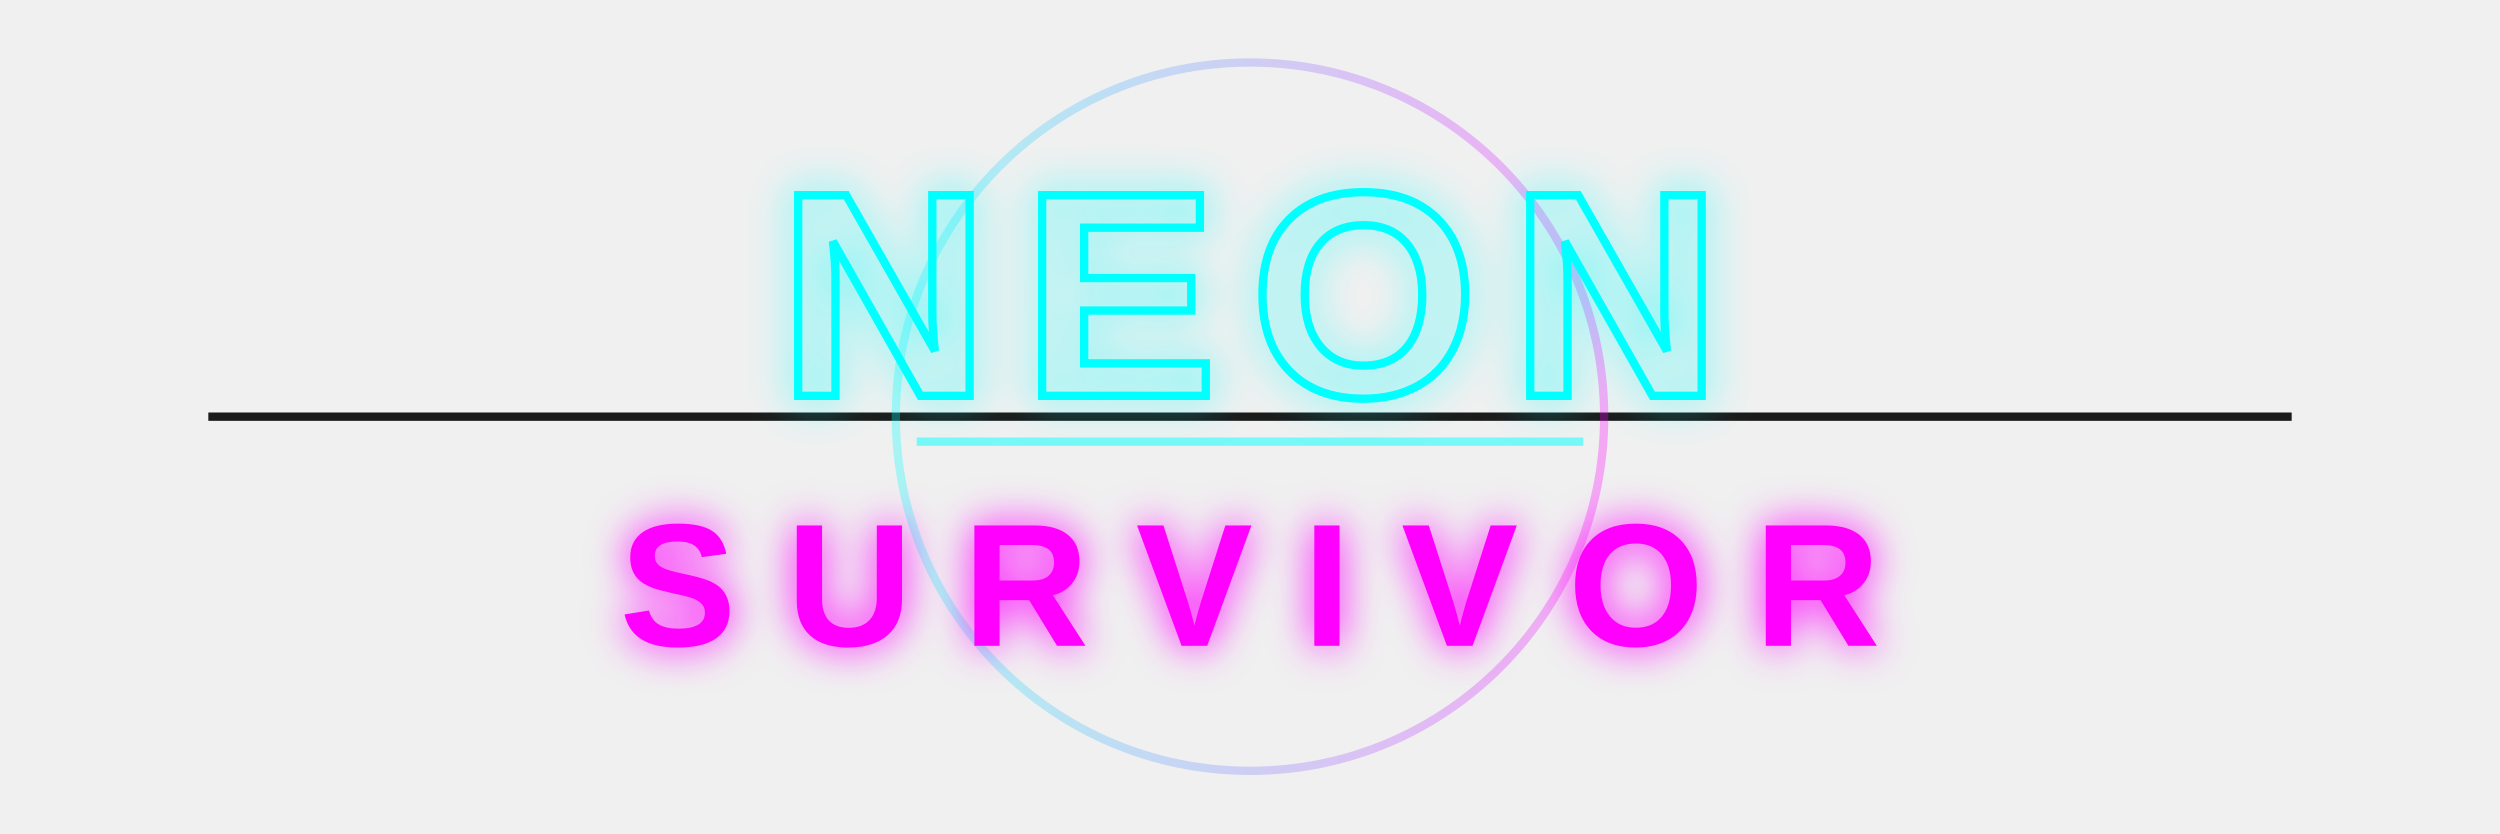
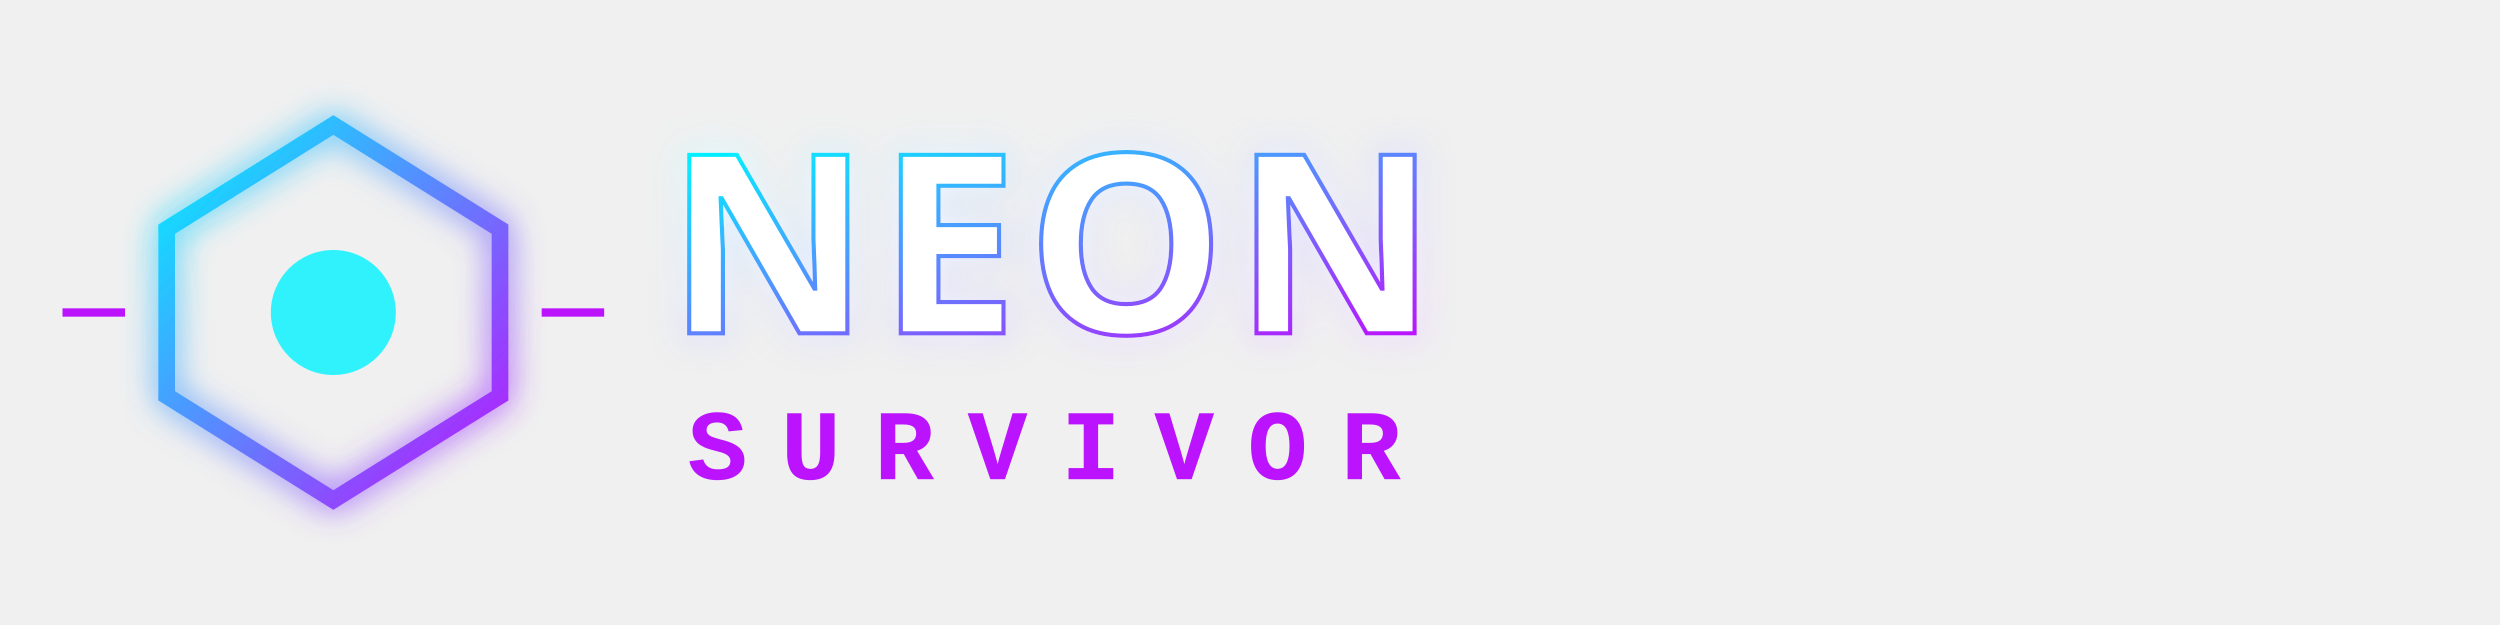
- <svg xmlns="http://www.w3.org/2000/svg" width="600" height="200" viewBox="0 0 600 200">
+ <svg xmlns="http://www.w3.org/2000/svg" width="600" height="150" viewBox="0 0 600 150">
  <defs>
-     <filter id="neon-glow" x="-50%" y="-50%" width="200%" height="200%">
-       <feGaussianBlur stdDeviation="5" result="coloredBlur" />
+     <filter id="icon-glow" x="-50%" y="-50%" width="200%" height="200%">
+       <feGaussianBlur stdDeviation="4" result="coloredBlur" />
      <feMerge>
        <feMergeNode in="coloredBlur" />
        <feMergeNode in="SourceGraphic" />
      </feMerge>
    </filter>
-     <linearGradient id="grad1" x1="0%" y1="0%" x2="100%" y2="0%">
-       <stop offset="0%" style="stop-color:#00ffff;stop-opacity:1" />
-       <stop offset="100%" style="stop-color:#ff00ff;stop-opacity:1" />
+     <linearGradient id="main-grad" x1="0%" y1="0%" x2="100%" y2="100%">
+       <stop offset="0%" style="stop-color:#00f3ff;stop-opacity:1" />
+       <stop offset="100%" style="stop-color:#bc13fe;stop-opacity:1" />
    </linearGradient>
  </defs>
-   <path d="M 50 100 L 550 100" stroke="#1a1a1a" stroke-width="2" />
-   <circle cx="300" cy="100" r="85" stroke="url(#grad1)" stroke-width="2" fill="none" opacity="0.3" />
-   <path d="M 300 15 L 300 185" stroke="url(#grad1)" stroke-width="1" opacity="0.2" />
-   <text x="50%" y="95" font-family="Arial, sans-serif" font-weight="900" font-size="70" text-anchor="middle" fill="none" stroke="#00ffff" stroke-width="2" filter="url(#neon-glow)" letter-spacing="8">NEON</text>
-   <text x="50%" y="155" font-family="Arial, sans-serif" font-weight="900" font-size="42" text-anchor="middle" fill="#ff00ff" stroke="none" filter="url(#neon-glow)" letter-spacing="12">SURVIVOR</text>
-   <rect x="220" y="105" width="160" height="2" fill="#00ffff" opacity="0.5" />
+   <g transform="translate(80, 75)">
+     <path d="M -40,-20 L -40,20 L 0,45 L 40,20 L 40,-20 L 0,-45 Z" fill="none" stroke="url(#main-grad)" stroke-width="4" filter="url(#icon-glow)" />
+     <circle cx="0" cy="0" r="15" fill="#00f3ff" opacity="0.8">
+       <animate attributeName="opacity" values="0.8;0.2;0.8" dur="2s" repeatCount="indefinite" />
+       <animate attributeName="r" values="15;20;15" dur="2s" repeatCount="indefinite" />
+     </circle>
+     <line x1="-50" y1="0" x2="-65" y2="0" stroke="#bc13fe" stroke-width="2" />
+     <line x1="50" y1="0" x2="65" y2="0" stroke="#bc13fe" stroke-width="2" />
+   </g>
+   <g transform="translate(160, 0)">
+     <text x="0" y="80" font-family="Verdana, sans-serif" font-weight="900" font-size="60" fill="#fff" stroke="url(#main-grad)" stroke-width="1" filter="url(#icon-glow)" letter-spacing="2">
+       NEON
+     </text>
+     <text x="5" y="115" font-family="Courier New, monospace" font-weight="bold" font-size="24" fill="#bc13fe" letter-spacing="8">
+       SURVIVOR
+     </text>
+   </g>
</svg>
